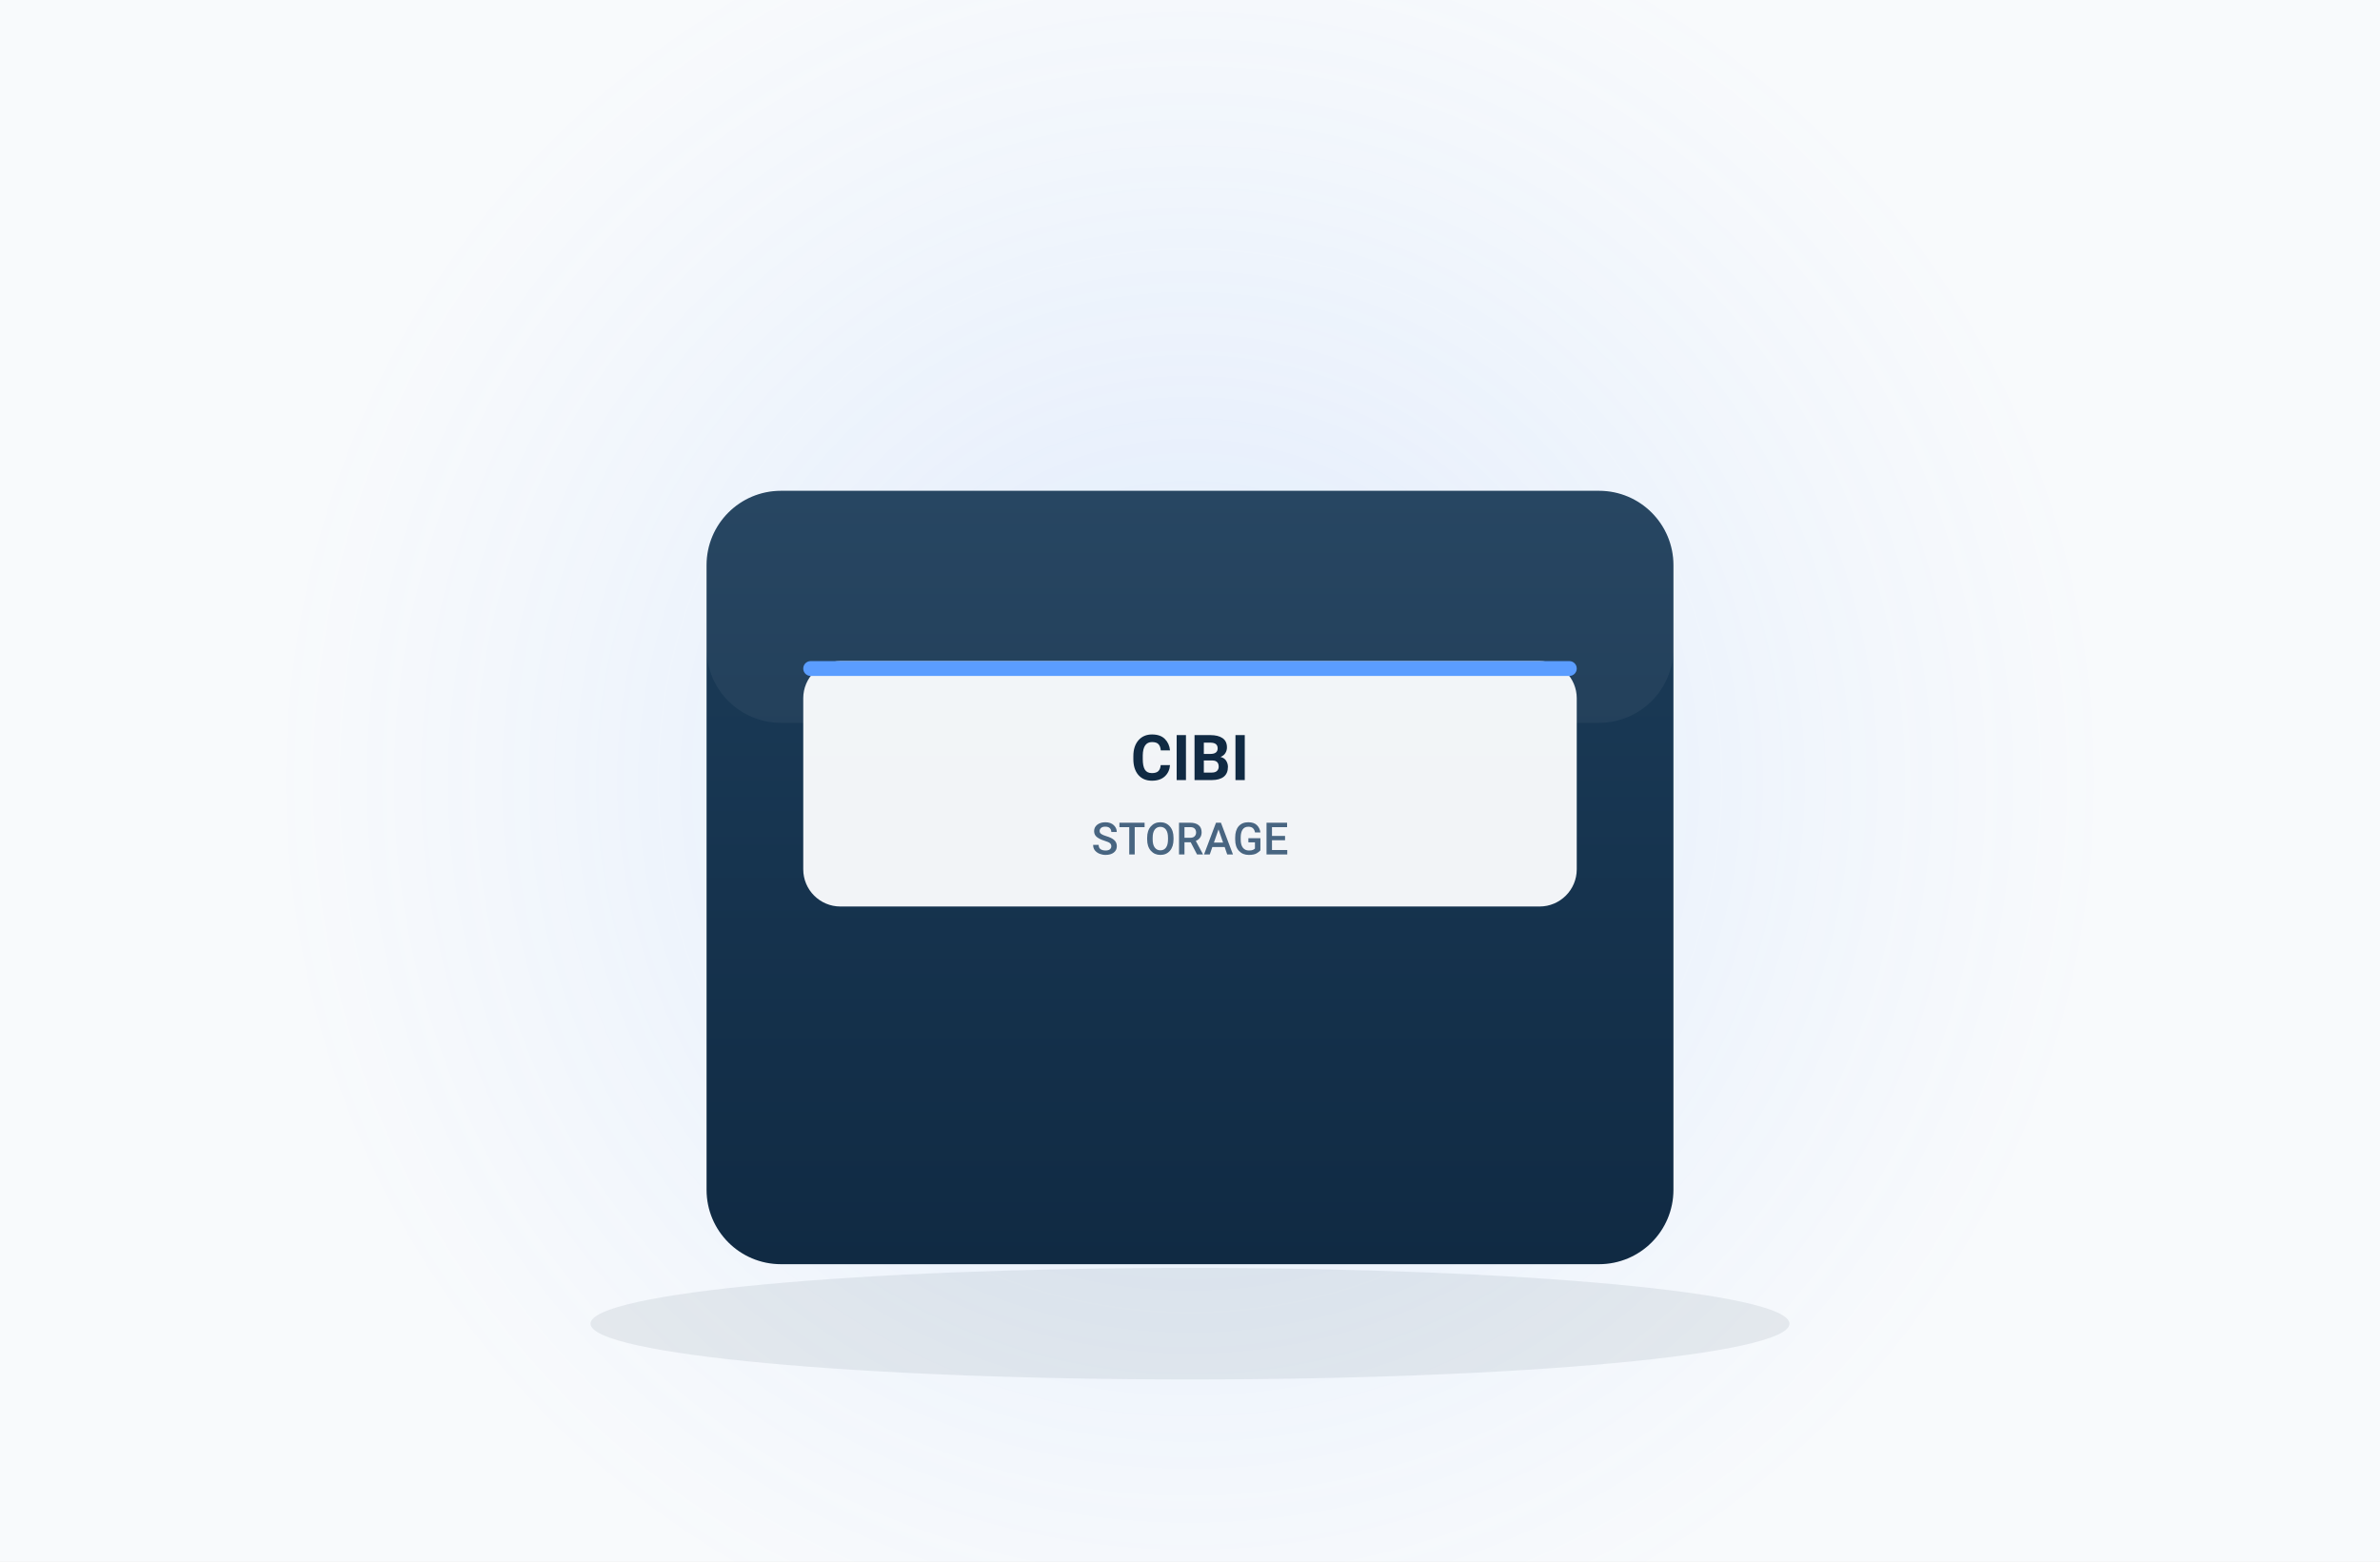
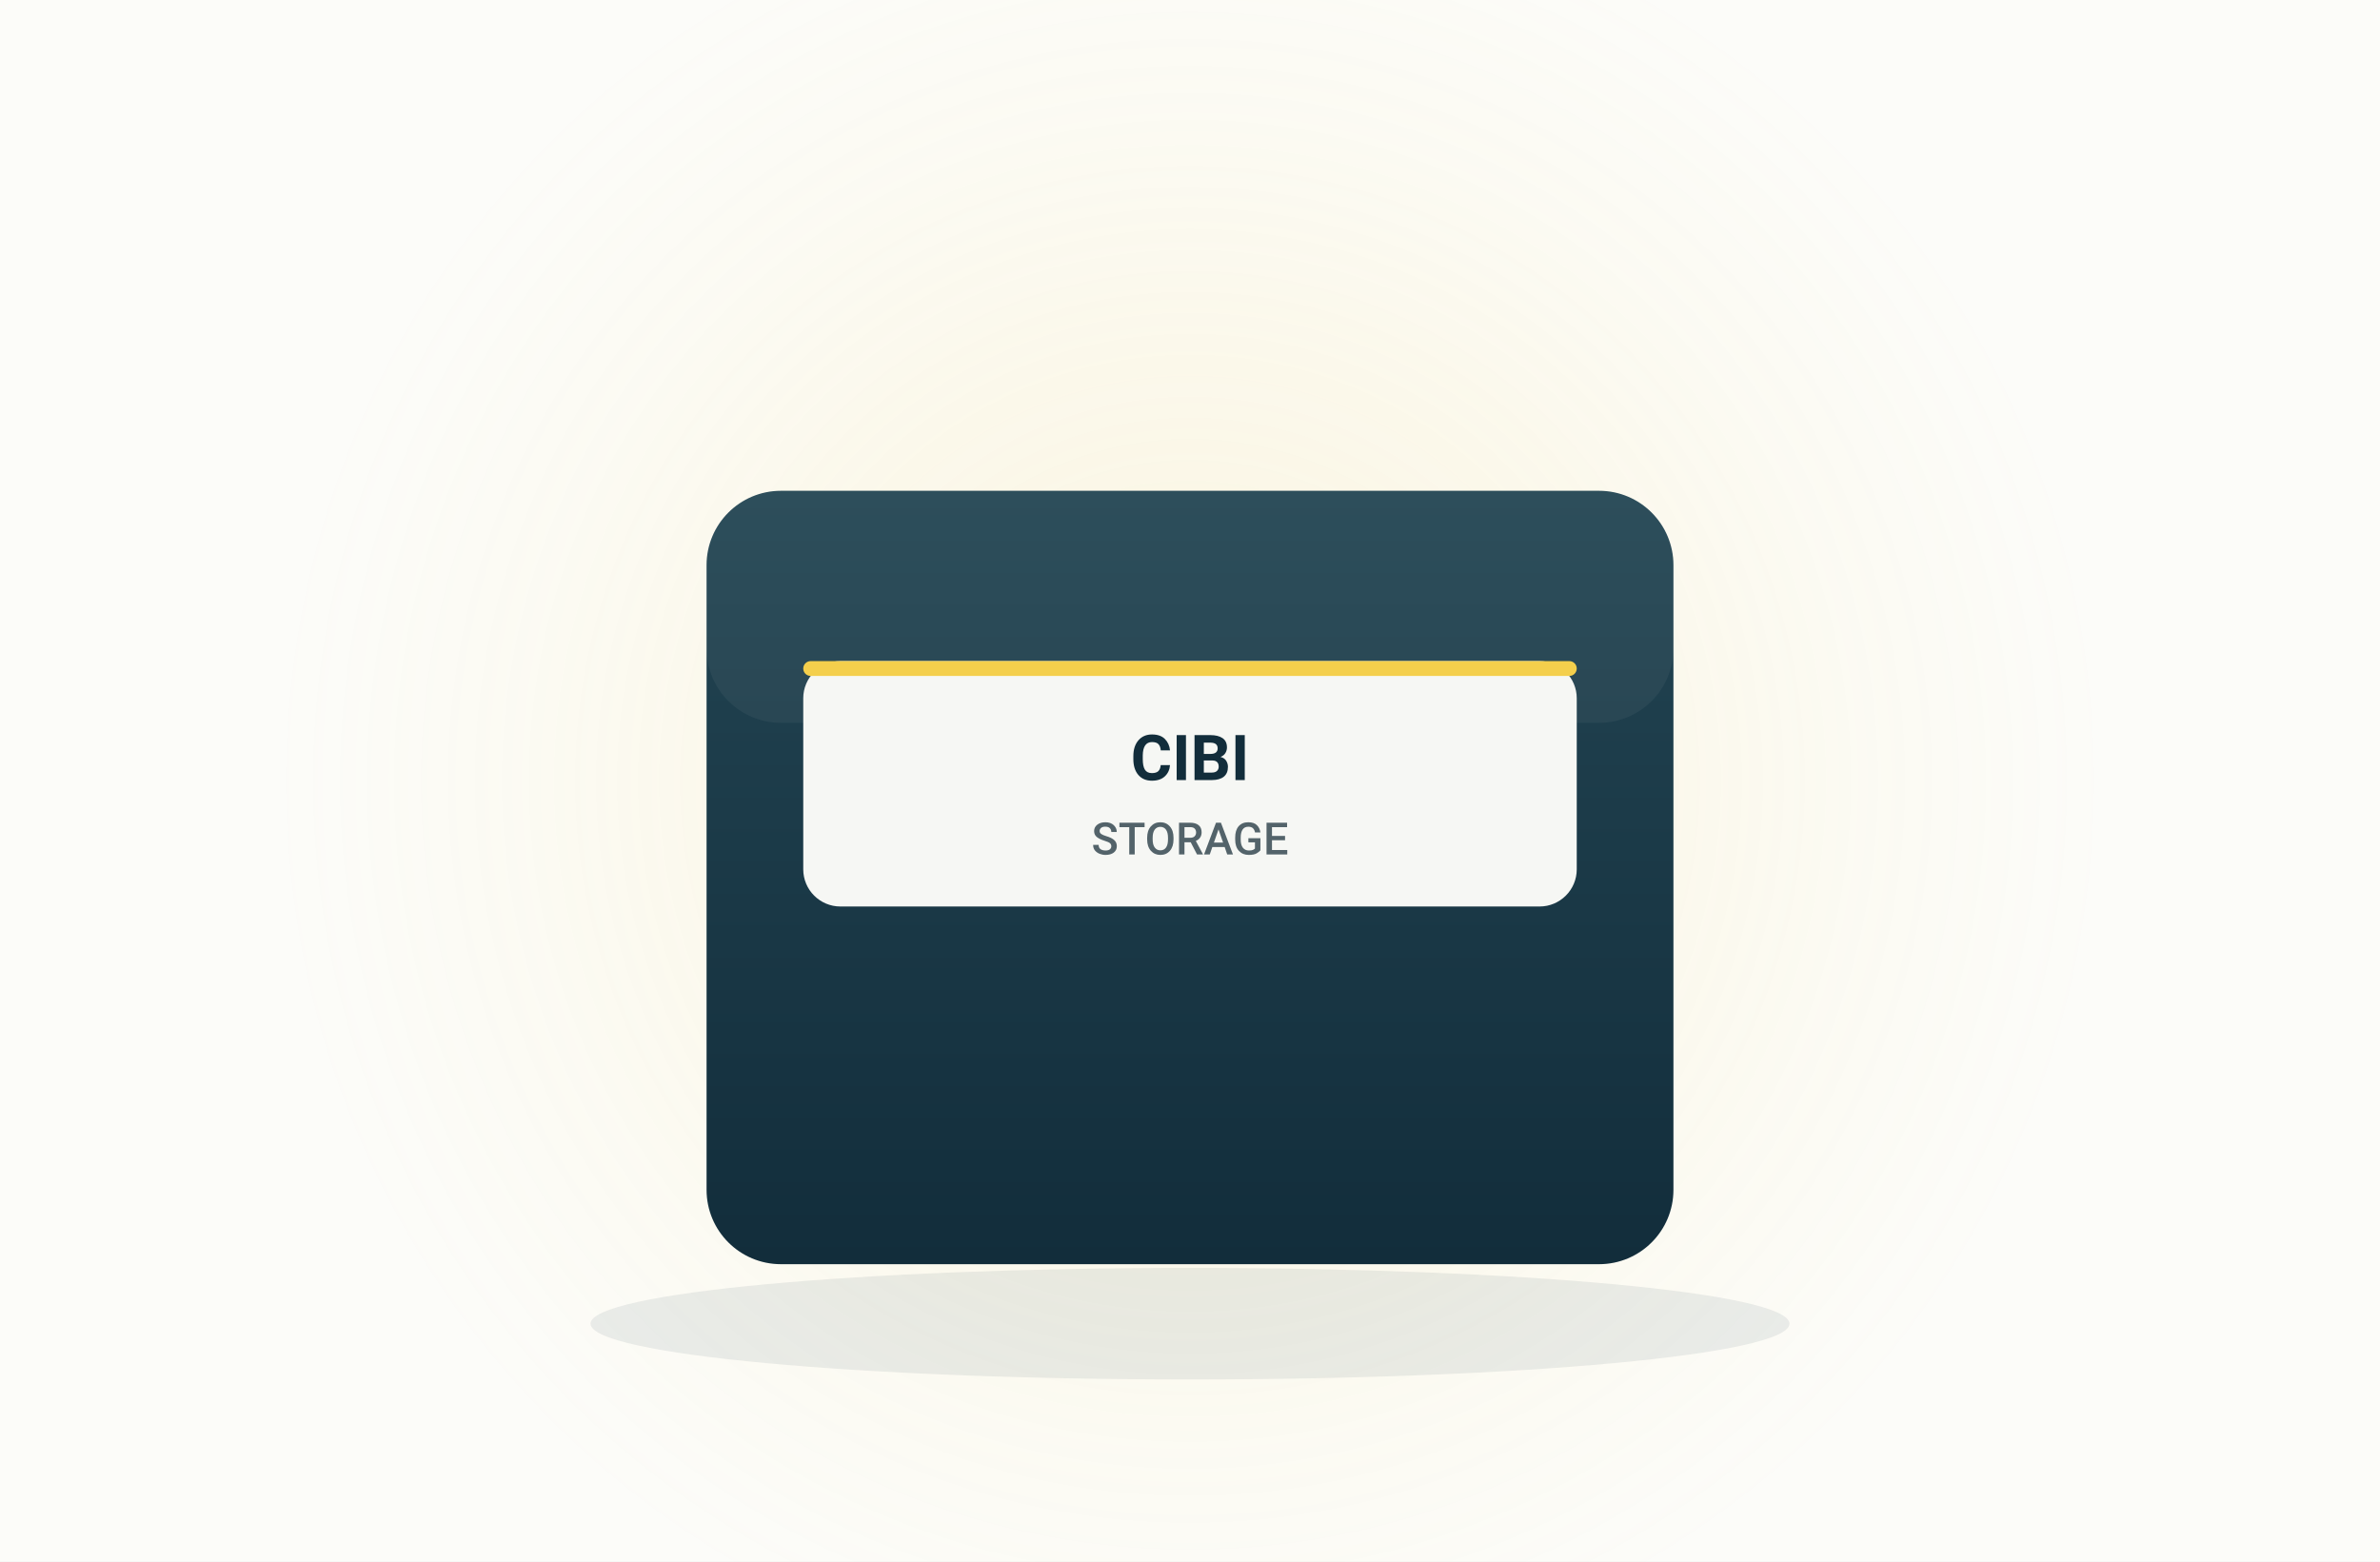
<svg xmlns="http://www.w3.org/2000/svg" viewBox="0 0 640 420" width="640" height="420" role="img" aria-label="Solar batteries">
  <defs>
    <linearGradient id="glassFace" x1="0" y1="0" x2="0.35" y2="1">
      <stop offset="0%" stop-color="#2d5f8a" />
-       <stop offset="55%" stop-color="#1c3d5a" />
-       <stop offset="100%" stop-color="#102a43" />
+       <stop offset="55%" stop-color="#234553" />
+       <stop offset="100%" stop-color="#122d3b" />
    </linearGradient>
    <linearGradient id="caseFront" x1="0" y1="0" x2="0" y2="1">
-       <stop offset="0%" stop-color="#1c3d5a" />
-       <stop offset="100%" stop-color="#102a43" />
+       <stop offset="0%" stop-color="#234553" />
+       <stop offset="100%" stop-color="#122d3b" />
    </linearGradient>
    <linearGradient id="metal" x1="0" y1="0" x2="1" y2="1">
      <stop offset="0%" stop-color="#e9f1f8" />
      <stop offset="100%" stop-color="#c3d3e2" />
    </linearGradient>
    <radialGradient id="glow">
-       <stop offset="0%" stop-color="#5b9dff" stop-opacity="0.16" />
-       <stop offset="70%" stop-color="#5b9dff" stop-opacity="0.04" />
-       <stop offset="100%" stop-color="#5b9dff" stop-opacity="0" />
+       <stop offset="0%" stop-color="#f4cf4c" stop-opacity="0.16" />
+       <stop offset="70%" stop-color="#f4cf4c" stop-opacity="0.04" />
+       <stop offset="100%" stop-color="#f4cf4c" stop-opacity="0" />
    </radialGradient>
  </defs>
-   <rect width="640" height="420" fill="#f8fafc" />
+   <rect width="640" height="420" fill="#fcfcf9" />
  <circle cx="320" cy="210" r="248" fill="url(#glow)" />
-   <ellipse cx="320" cy="356" rx="161.2" ry="15" fill="#102a43" opacity="0.08" />
+   <ellipse cx="320" cy="356" rx="161.2" ry="15" fill="#122d3b" opacity="0.08" />
  <rect x="220" y="288" width="200" height="18" rx="9" fill="#0a1e30" opacity="0.5" />
  <rect x="220" y="288" width="144" height="18" rx="9" fill="#65c9a5" />
  <rect x="190" y="132" width="260" height="208" rx="20" fill="url(#caseFront)" />
  <rect x="190" y="132" width="260" height="62.4" rx="20" fill="#ffffff" opacity="0.05" />
-   <rect x="216" y="177.8" width="208" height="66" rx="10" fill="#f8fafc" opacity="0.97" />
-   <rect x="216" y="177.8" width="208" height="4" rx="2" fill="#5b9dff" />
-   <text x="320" y="209.8" text-anchor="middle" font-family="system-ui,-apple-system,'Segoe UI',Roboto,'Helvetica Neue',Arial,sans-serif" font-size="17" font-weight="700" fill="#102a43">CIBI</text>
-   <text x="320" y="229.8" text-anchor="middle" font-family="system-ui,-apple-system,'Segoe UI',Roboto,'Helvetica Neue',Arial,sans-serif" font-size="12" font-weight="500" fill="#486581">STORAGE</text>
+   <rect x="216" y="177.8" width="208" height="66" rx="10" fill="#fcfcf9" opacity="0.97" />
+   <rect x="216" y="177.8" width="208" height="4" rx="2" fill="#f4cf4c" />
+   <text x="320" y="209.8" text-anchor="middle" font-family="system-ui,-apple-system,'Segoe UI',Roboto,'Helvetica Neue',Arial,sans-serif" font-size="17" font-weight="700" fill="#122d3b">CIBI</text>
+   <text x="320" y="229.8" text-anchor="middle" font-family="system-ui,-apple-system,'Segoe UI',Roboto,'Helvetica Neue',Arial,sans-serif" font-size="12" font-weight="500" fill="#53636a">STORAGE</text>
</svg>
